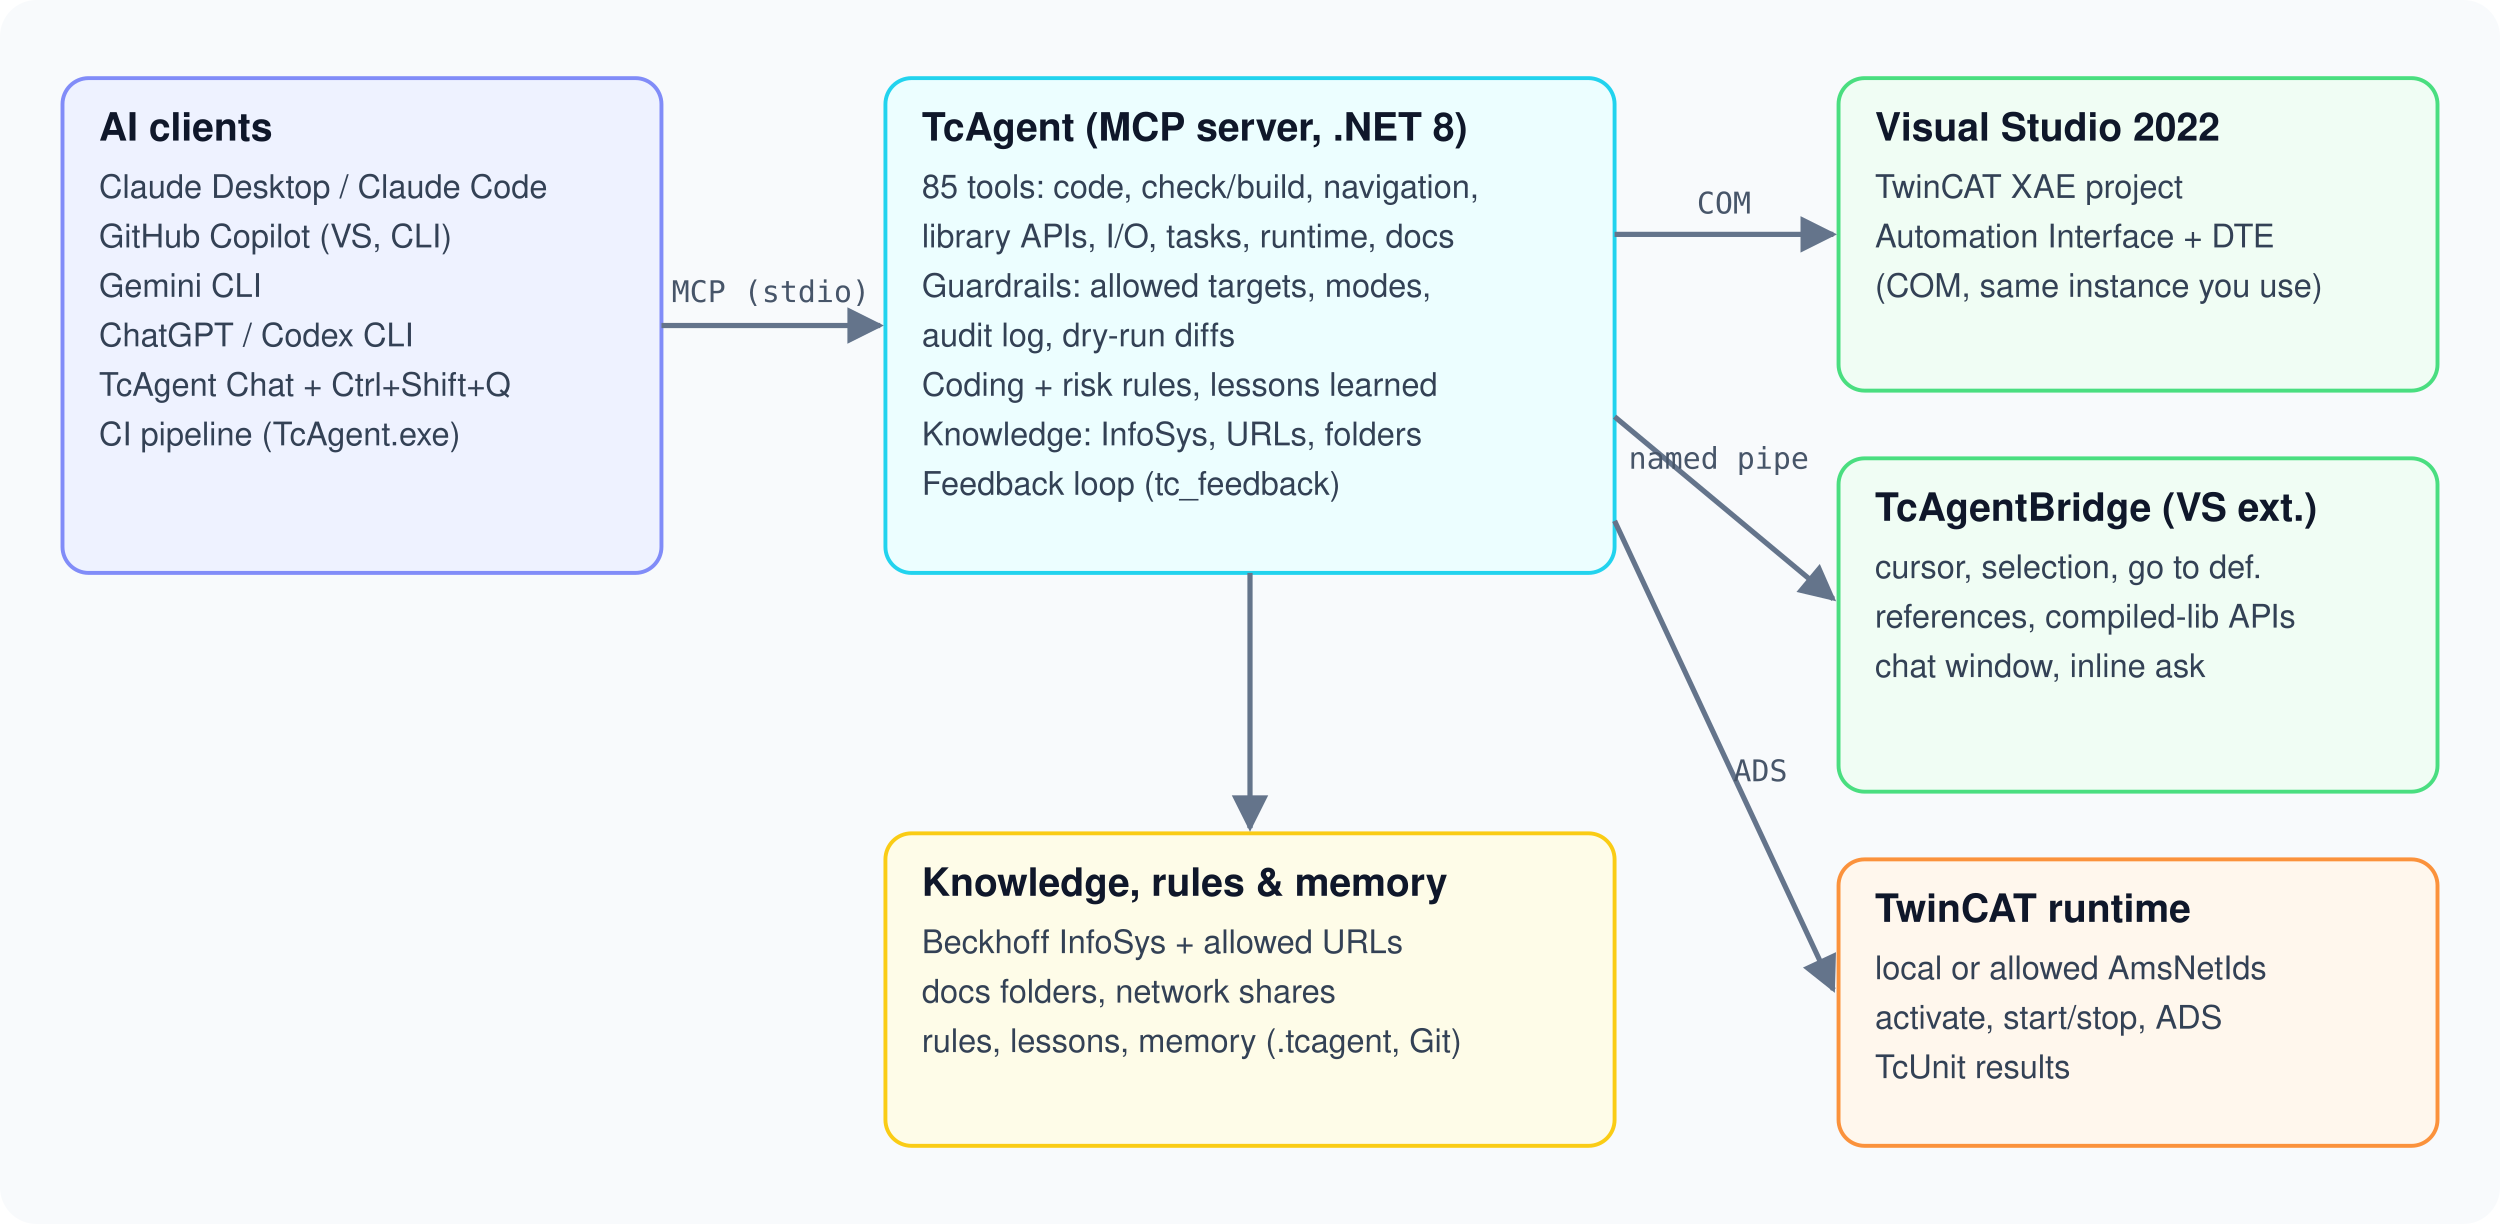
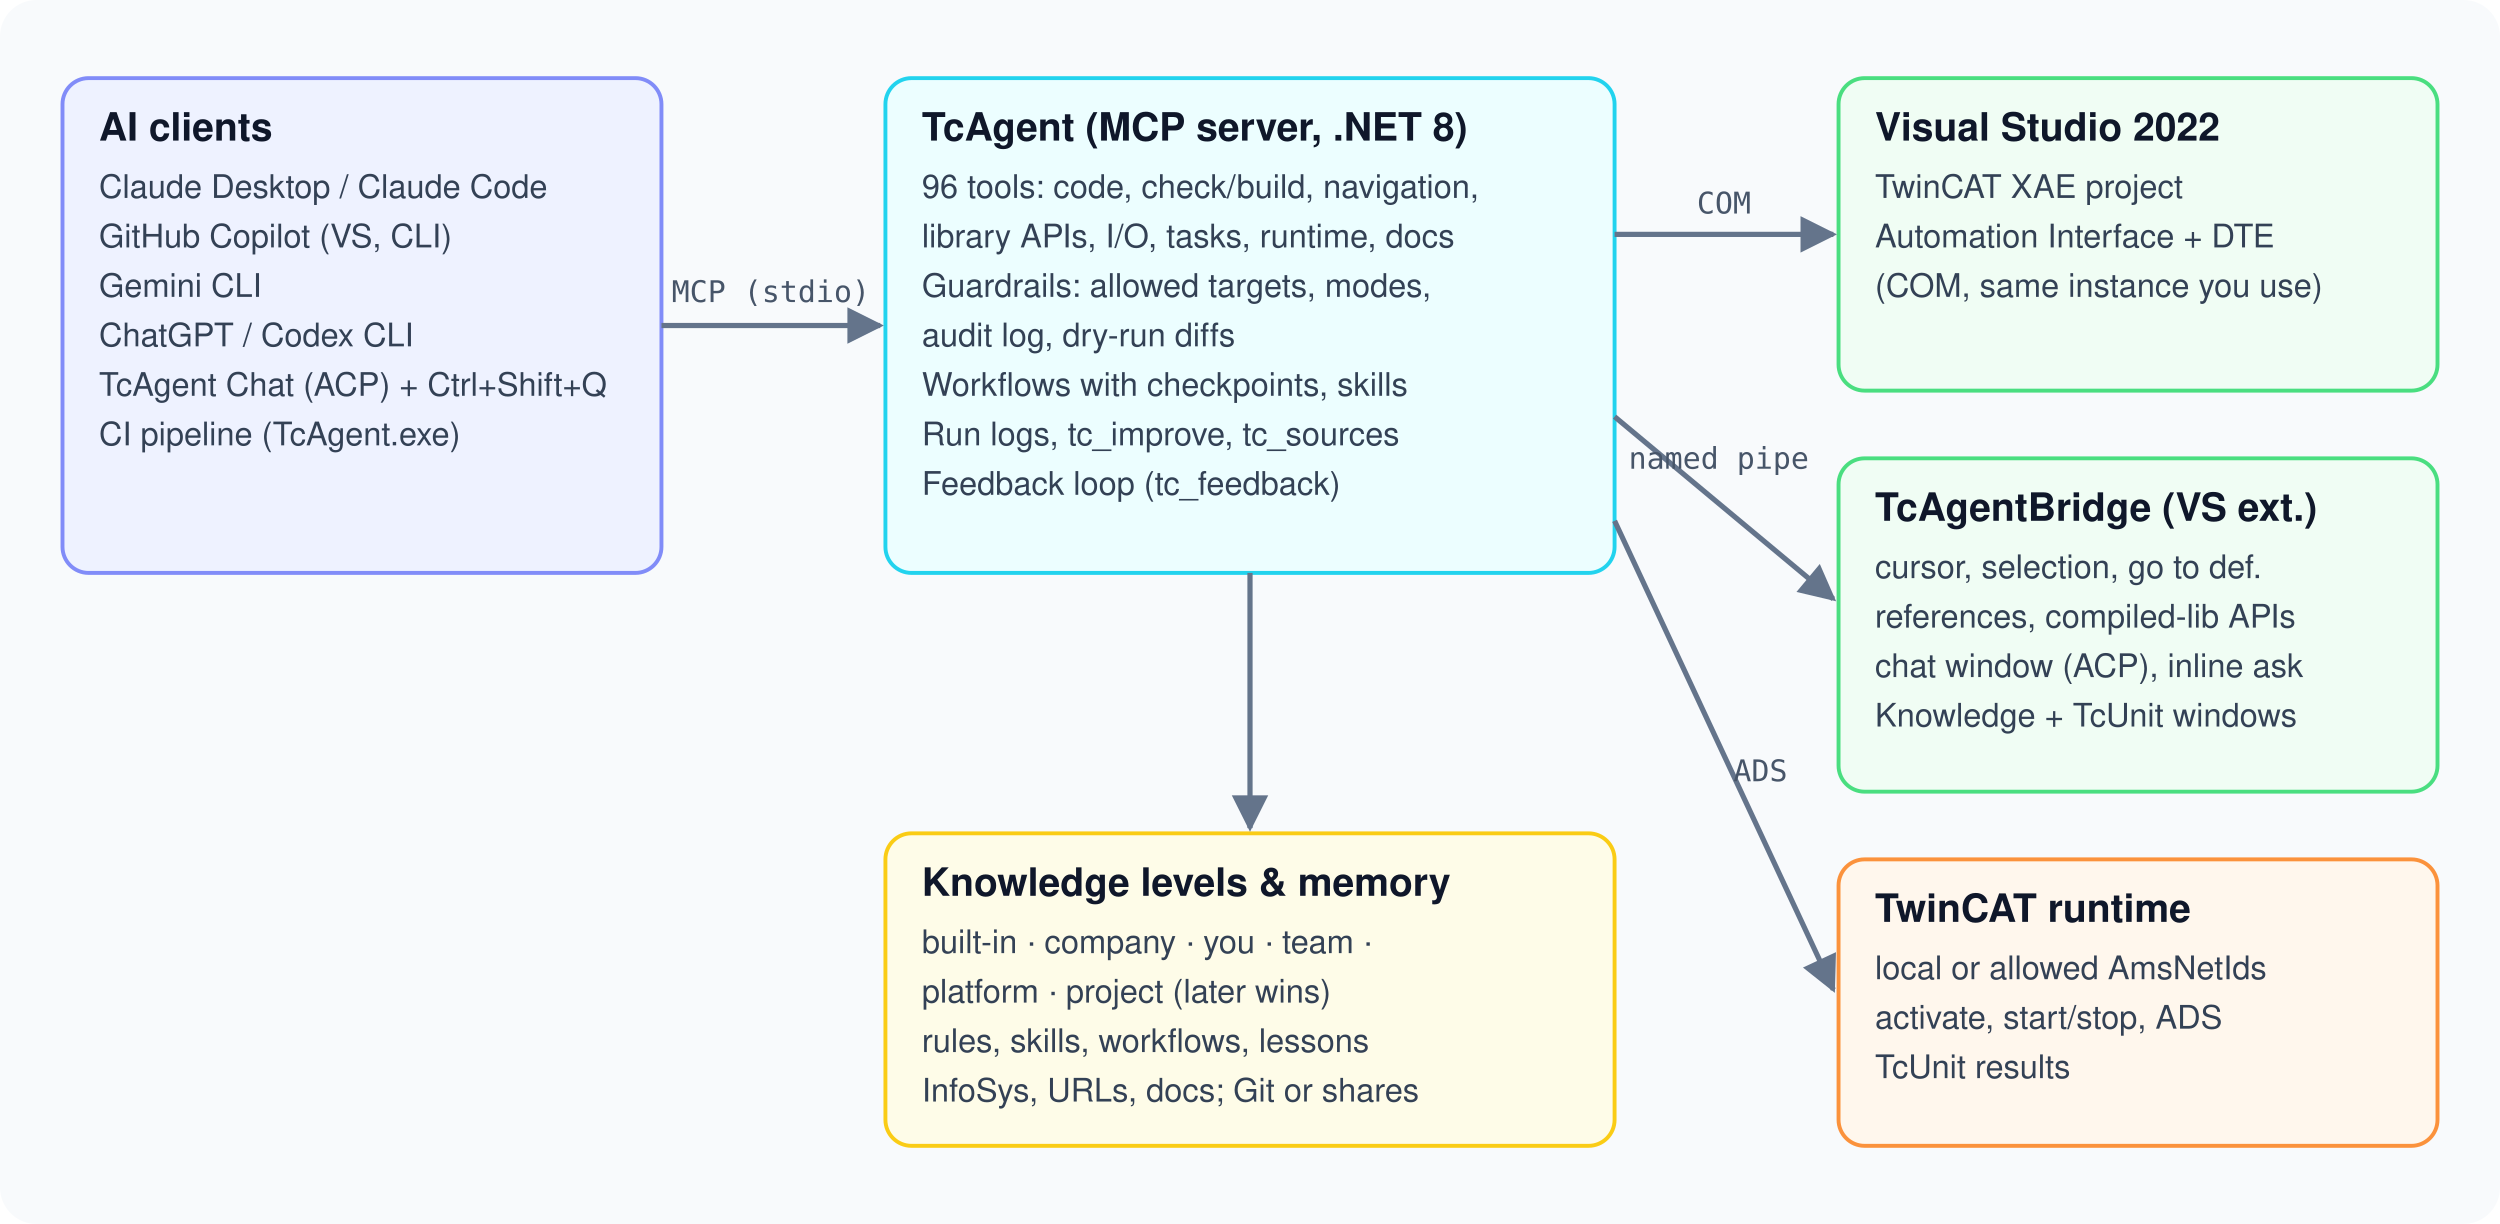
<svg xmlns="http://www.w3.org/2000/svg" viewBox="0 0 960 470" width="960" height="470" role="img" aria-label="TcAgent architecture">
  <defs>
    <marker id="a" viewBox="0 0 10 10" refX="9" refY="5" markerWidth="7" markerHeight="7" orient="auto">
      <path d="M0,0 L10,5 L0,10 z" fill="#64748b" />
    </marker>
  </defs>
  <rect width="960" height="470" rx="14" fill="#f8fafc" />
  <rect x="24" y="30" width="230" height="190" rx="10" fill="#eef2ff" stroke="#818cf8" stroke-width="1.5" />
  <text x="38" y="54" fill="#0f172a" style="font-family:'Segoe UI',system-ui,-apple-system,Helvetica,Arial,sans-serif;font-size:15px;font-weight:700">AI clients</text>
  <text x="38" y="76" fill="#334155" style="font-family:'Segoe UI',system-ui,-apple-system,Helvetica,Arial,sans-serif;font-size:12.5px">Claude Desktop / Claude Code</text>
  <text x="38" y="95" fill="#334155" style="font-family:'Segoe UI',system-ui,-apple-system,Helvetica,Arial,sans-serif;font-size:12.5px">GitHub Copilot (VS, CLI)</text>
  <text x="38" y="114" fill="#334155" style="font-family:'Segoe UI',system-ui,-apple-system,Helvetica,Arial,sans-serif;font-size:12.5px">Gemini CLI</text>
  <text x="38" y="133" fill="#334155" style="font-family:'Segoe UI',system-ui,-apple-system,Helvetica,Arial,sans-serif;font-size:12.5px">ChatGPT / Codex CLI</text>
-   <text x="38" y="152" fill="#334155" style="font-family:'Segoe UI',system-ui,-apple-system,Helvetica,Arial,sans-serif;font-size:12.5px">TcAgent Chat + Ctrl+Shift+Q</text>
+   <text x="38" y="152" fill="#334155" style="font-family:'Segoe UI',system-ui,-apple-system,Helvetica,Arial,sans-serif;font-size:12.5px">TcAgent Chat (ACP) + Ctrl+Shift+Q</text>
  <text x="38" y="171" fill="#334155" style="font-family:'Segoe UI',system-ui,-apple-system,Helvetica,Arial,sans-serif;font-size:12.5px">CI pipeline (TcAgent.exe)</text>
  <rect x="340" y="30" width="280" height="190" rx="10" fill="#ecfeff" stroke="#22d3ee" stroke-width="1.5" />
  <text x="354" y="54" fill="#0f172a" style="font-family:'Segoe UI',system-ui,-apple-system,Helvetica,Arial,sans-serif;font-size:15px;font-weight:700">TcAgent  (MCP server, .NET 8)</text>
-   <text x="354" y="76" fill="#334155" style="font-family:'Segoe UI',system-ui,-apple-system,Helvetica,Arial,sans-serif;font-size:12.5px">85 tools: code, check/build, navigation,</text>
+   <text x="354" y="76" fill="#334155" style="font-family:'Segoe UI',system-ui,-apple-system,Helvetica,Arial,sans-serif;font-size:12.5px">96 tools: code, check/build, navigation,</text>
  <text x="354" y="95" fill="#334155" style="font-family:'Segoe UI',system-ui,-apple-system,Helvetica,Arial,sans-serif;font-size:12.5px">library APIs, I/O, tasks, runtime, docs</text>
  <text x="354" y="114" fill="#334155" style="font-family:'Segoe UI',system-ui,-apple-system,Helvetica,Arial,sans-serif;font-size:12.5px">Guardrails: allowed targets, modes,</text>
  <text x="354" y="133" fill="#334155" style="font-family:'Segoe UI',system-ui,-apple-system,Helvetica,Arial,sans-serif;font-size:12.5px">  audit log, dry-run diffs</text>
-   <text x="354" y="152" fill="#334155" style="font-family:'Segoe UI',system-ui,-apple-system,Helvetica,Arial,sans-serif;font-size:12.5px">Coding + risk rules, lessons learned</text>
-   <text x="354" y="171" fill="#334155" style="font-family:'Segoe UI',system-ui,-apple-system,Helvetica,Arial,sans-serif;font-size:12.5px">Knowledge: InfoSys, URLs, folders</text>
+   <text x="354" y="152" fill="#334155" style="font-family:'Segoe UI',system-ui,-apple-system,Helvetica,Arial,sans-serif;font-size:12.5px">Workflows with checkpoints, skills</text>
+   <text x="354" y="171" fill="#334155" style="font-family:'Segoe UI',system-ui,-apple-system,Helvetica,Arial,sans-serif;font-size:12.5px">Run logs, tc_improve, tc_sources</text>
  <text x="354" y="190" fill="#334155" style="font-family:'Segoe UI',system-ui,-apple-system,Helvetica,Arial,sans-serif;font-size:12.5px">Feedback loop (tc_feedback)</text>
  <rect x="706" y="30" width="230" height="120" rx="10" fill="#f0fdf4" stroke="#4ade80" stroke-width="1.5" />
  <text x="720" y="54" fill="#0f172a" style="font-family:'Segoe UI',system-ui,-apple-system,Helvetica,Arial,sans-serif;font-size:15px;font-weight:700">Visual Studio 2022</text>
  <text x="720" y="76" fill="#334155" style="font-family:'Segoe UI',system-ui,-apple-system,Helvetica,Arial,sans-serif;font-size:12.5px">TwinCAT XAE project</text>
  <text x="720" y="95" fill="#334155" style="font-family:'Segoe UI',system-ui,-apple-system,Helvetica,Arial,sans-serif;font-size:12.5px">Automation Interface + DTE</text>
  <text x="720" y="114" fill="#334155" style="font-family:'Segoe UI',system-ui,-apple-system,Helvetica,Arial,sans-serif;font-size:12.5px">(COM, same instance you use)</text>
  <rect x="706" y="176" width="230" height="128" rx="10" fill="#f0fdf4" stroke="#4ade80" stroke-width="1.5" />
  <text x="720" y="200" fill="#0f172a" style="font-family:'Segoe UI',system-ui,-apple-system,Helvetica,Arial,sans-serif;font-size:15px;font-weight:700">TcAgentBridge (VS ext.)</text>
  <text x="720" y="222" fill="#334155" style="font-family:'Segoe UI',system-ui,-apple-system,Helvetica,Arial,sans-serif;font-size:12.5px">cursor, selection, go to def.</text>
  <text x="720" y="241" fill="#334155" style="font-family:'Segoe UI',system-ui,-apple-system,Helvetica,Arial,sans-serif;font-size:12.5px">references, compiled-lib APIs</text>
-   <text x="720" y="260" fill="#334155" style="font-family:'Segoe UI',system-ui,-apple-system,Helvetica,Arial,sans-serif;font-size:12.5px">chat window, inline ask</text>
+   <text x="720" y="260" fill="#334155" style="font-family:'Segoe UI',system-ui,-apple-system,Helvetica,Arial,sans-serif;font-size:12.5px">chat window (ACP), inline ask</text>
  <rect x="706" y="330" width="230" height="110" rx="10" fill="#fff7ed" stroke="#fb923c" stroke-width="1.5" />
  <text x="720" y="354" fill="#0f172a" style="font-family:'Segoe UI',system-ui,-apple-system,Helvetica,Arial,sans-serif;font-size:15px;font-weight:700">TwinCAT runtime</text>
  <text x="720" y="376" fill="#334155" style="font-family:'Segoe UI',system-ui,-apple-system,Helvetica,Arial,sans-serif;font-size:12.5px">local or allowed AmsNetIds</text>
  <text x="720" y="395" fill="#334155" style="font-family:'Segoe UI',system-ui,-apple-system,Helvetica,Arial,sans-serif;font-size:12.5px">activate, start/stop, ADS</text>
  <text x="720" y="414" fill="#334155" style="font-family:'Segoe UI',system-ui,-apple-system,Helvetica,Arial,sans-serif;font-size:12.5px">TcUnit results</text>
  <rect x="340" y="320" width="280" height="120" rx="10" fill="#fefce8" stroke="#facc15" stroke-width="1.5" />
-   <text x="354" y="344" fill="#0f172a" style="font-family:'Segoe UI',system-ui,-apple-system,Helvetica,Arial,sans-serif;font-size:15px;font-weight:700">Knowledge, rules &amp; memory</text>
-   <text x="354" y="366" fill="#334155" style="font-family:'Segoe UI',system-ui,-apple-system,Helvetica,Arial,sans-serif;font-size:12.5px">Beckhoff InfoSys + allowed URLs</text>
-   <text x="354" y="385" fill="#334155" style="font-family:'Segoe UI',system-ui,-apple-system,Helvetica,Arial,sans-serif;font-size:12.5px">docs folders, network shares</text>
-   <text x="354" y="404" fill="#334155" style="font-family:'Segoe UI',system-ui,-apple-system,Helvetica,Arial,sans-serif;font-size:12.5px">rules, lessons, memory (.tcagent, Git)</text>
+   <text x="354" y="344" fill="#0f172a" style="font-family:'Segoe UI',system-ui,-apple-system,Helvetica,Arial,sans-serif;font-size:15px;font-weight:700">Knowledge levels &amp; memory</text>
+   <text x="354" y="366" fill="#334155" style="font-family:'Segoe UI',system-ui,-apple-system,Helvetica,Arial,sans-serif;font-size:12.5px">built-in · company · you · team ·</text>
+   <text x="354" y="385" fill="#334155" style="font-family:'Segoe UI',system-ui,-apple-system,Helvetica,Arial,sans-serif;font-size:12.5px">platform · project (later wins)</text>
+   <text x="354" y="404" fill="#334155" style="font-family:'Segoe UI',system-ui,-apple-system,Helvetica,Arial,sans-serif;font-size:12.5px">rules, skills, workflows, lessons</text>
+   <text x="720" y="279" fill="#334155" style="font-family:'Segoe UI',system-ui,-apple-system,Helvetica,Arial,sans-serif;font-size:12.5px">Knowledge + TcUnit windows</text>
+   <text x="354" y="423" fill="#334155" style="font-family:'Segoe UI',system-ui,-apple-system,Helvetica,Arial,sans-serif;font-size:12.5px">InfoSys, URLs, docs; Git or shares</text>
  <line x1="254" y1="125" x2="338" y2="125" stroke="#64748b" stroke-width="2" marker-end="url(#a)" />
  <text x="296" y="116" fill="#475569" style="font-family:Consolas,'DejaVu Sans Mono',monospace;font-size:11.5px" text-anchor="middle">MCP (stdio)</text>
  <line x1="620" y1="90" x2="704" y2="90" stroke="#64748b" stroke-width="2" marker-end="url(#a)" />
  <text x="662" y="82" fill="#475569" style="font-family:Consolas,'DejaVu Sans Mono',monospace;font-size:11.5px" text-anchor="middle">COM</text>
  <line x1="620" y1="160" x2="704" y2="230" stroke="#64748b" stroke-width="2" marker-end="url(#a)" />
  <text x="660" y="180" fill="#475569" style="font-family:Consolas,'DejaVu Sans Mono',monospace;font-size:11.5px" text-anchor="middle">named pipe</text>
  <line x1="620" y1="200" x2="704" y2="380" stroke="#64748b" stroke-width="2" marker-end="url(#a)" />
  <text x="676" y="300" fill="#475569" style="font-family:Consolas,'DejaVu Sans Mono',monospace;font-size:11.5px" text-anchor="middle">ADS</text>
  <line x1="480" y1="220" x2="480" y2="318" stroke="#64748b" stroke-width="2" marker-end="url(#a)" />
</svg>
